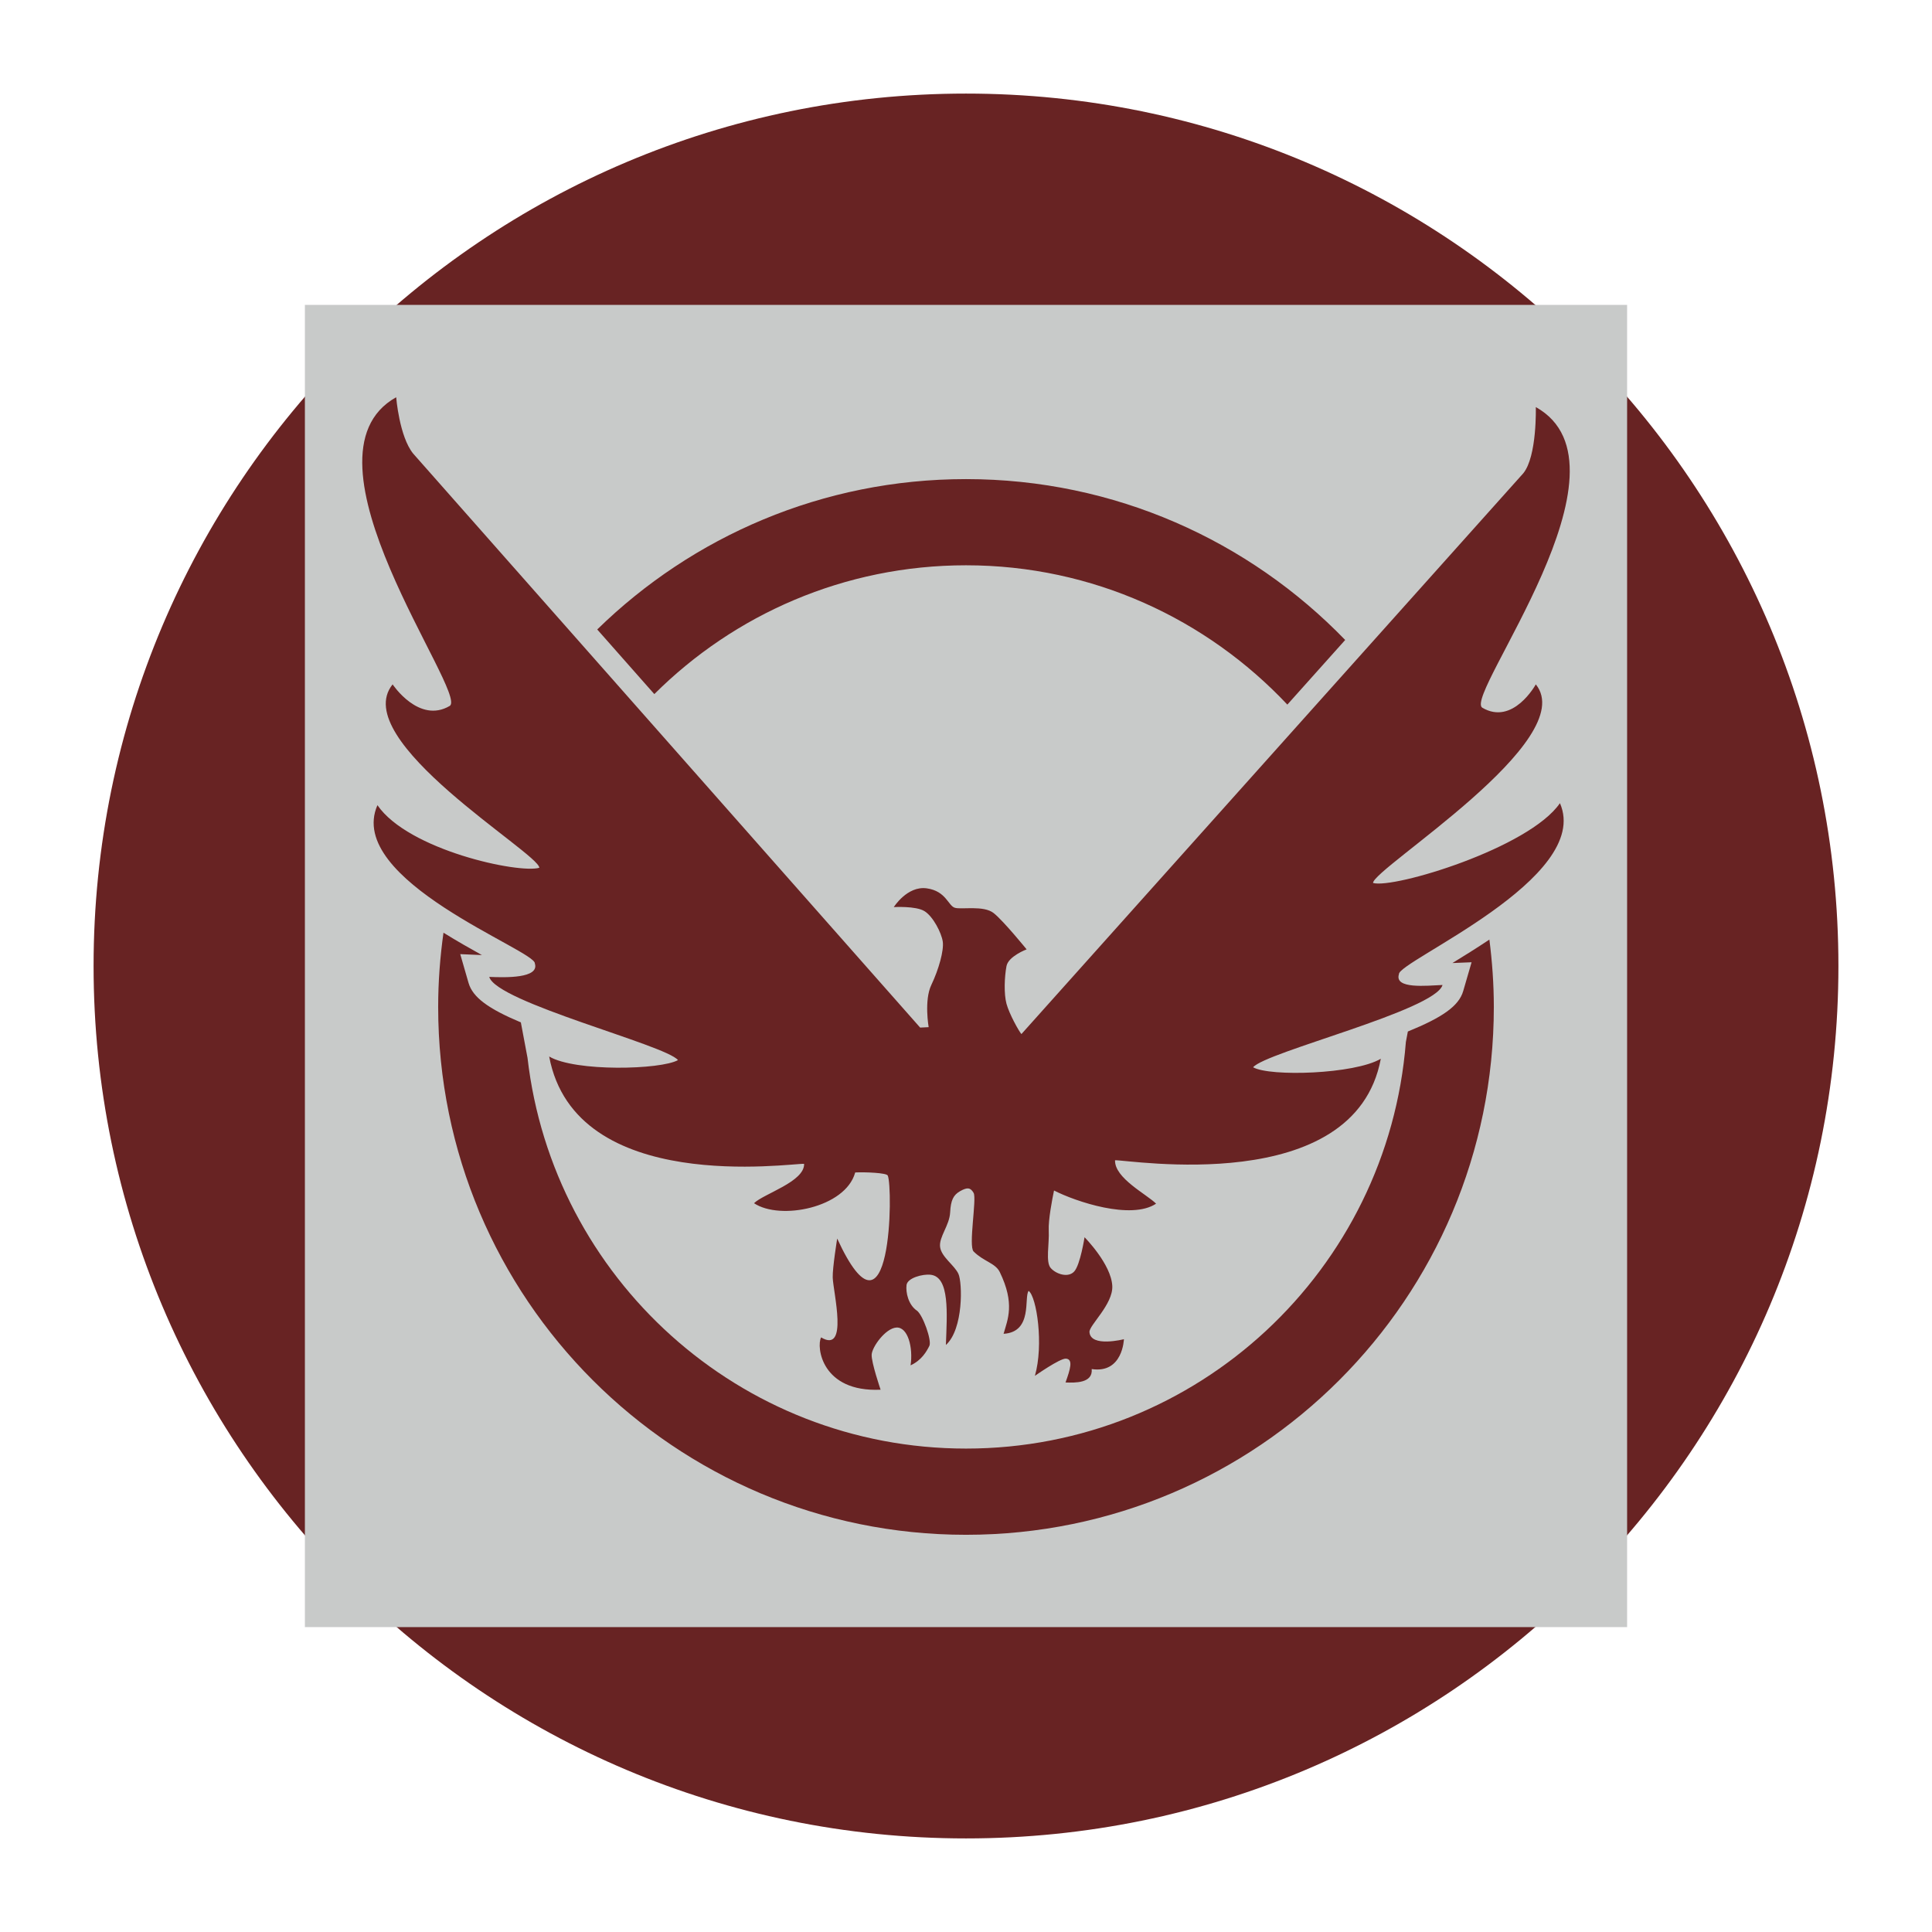
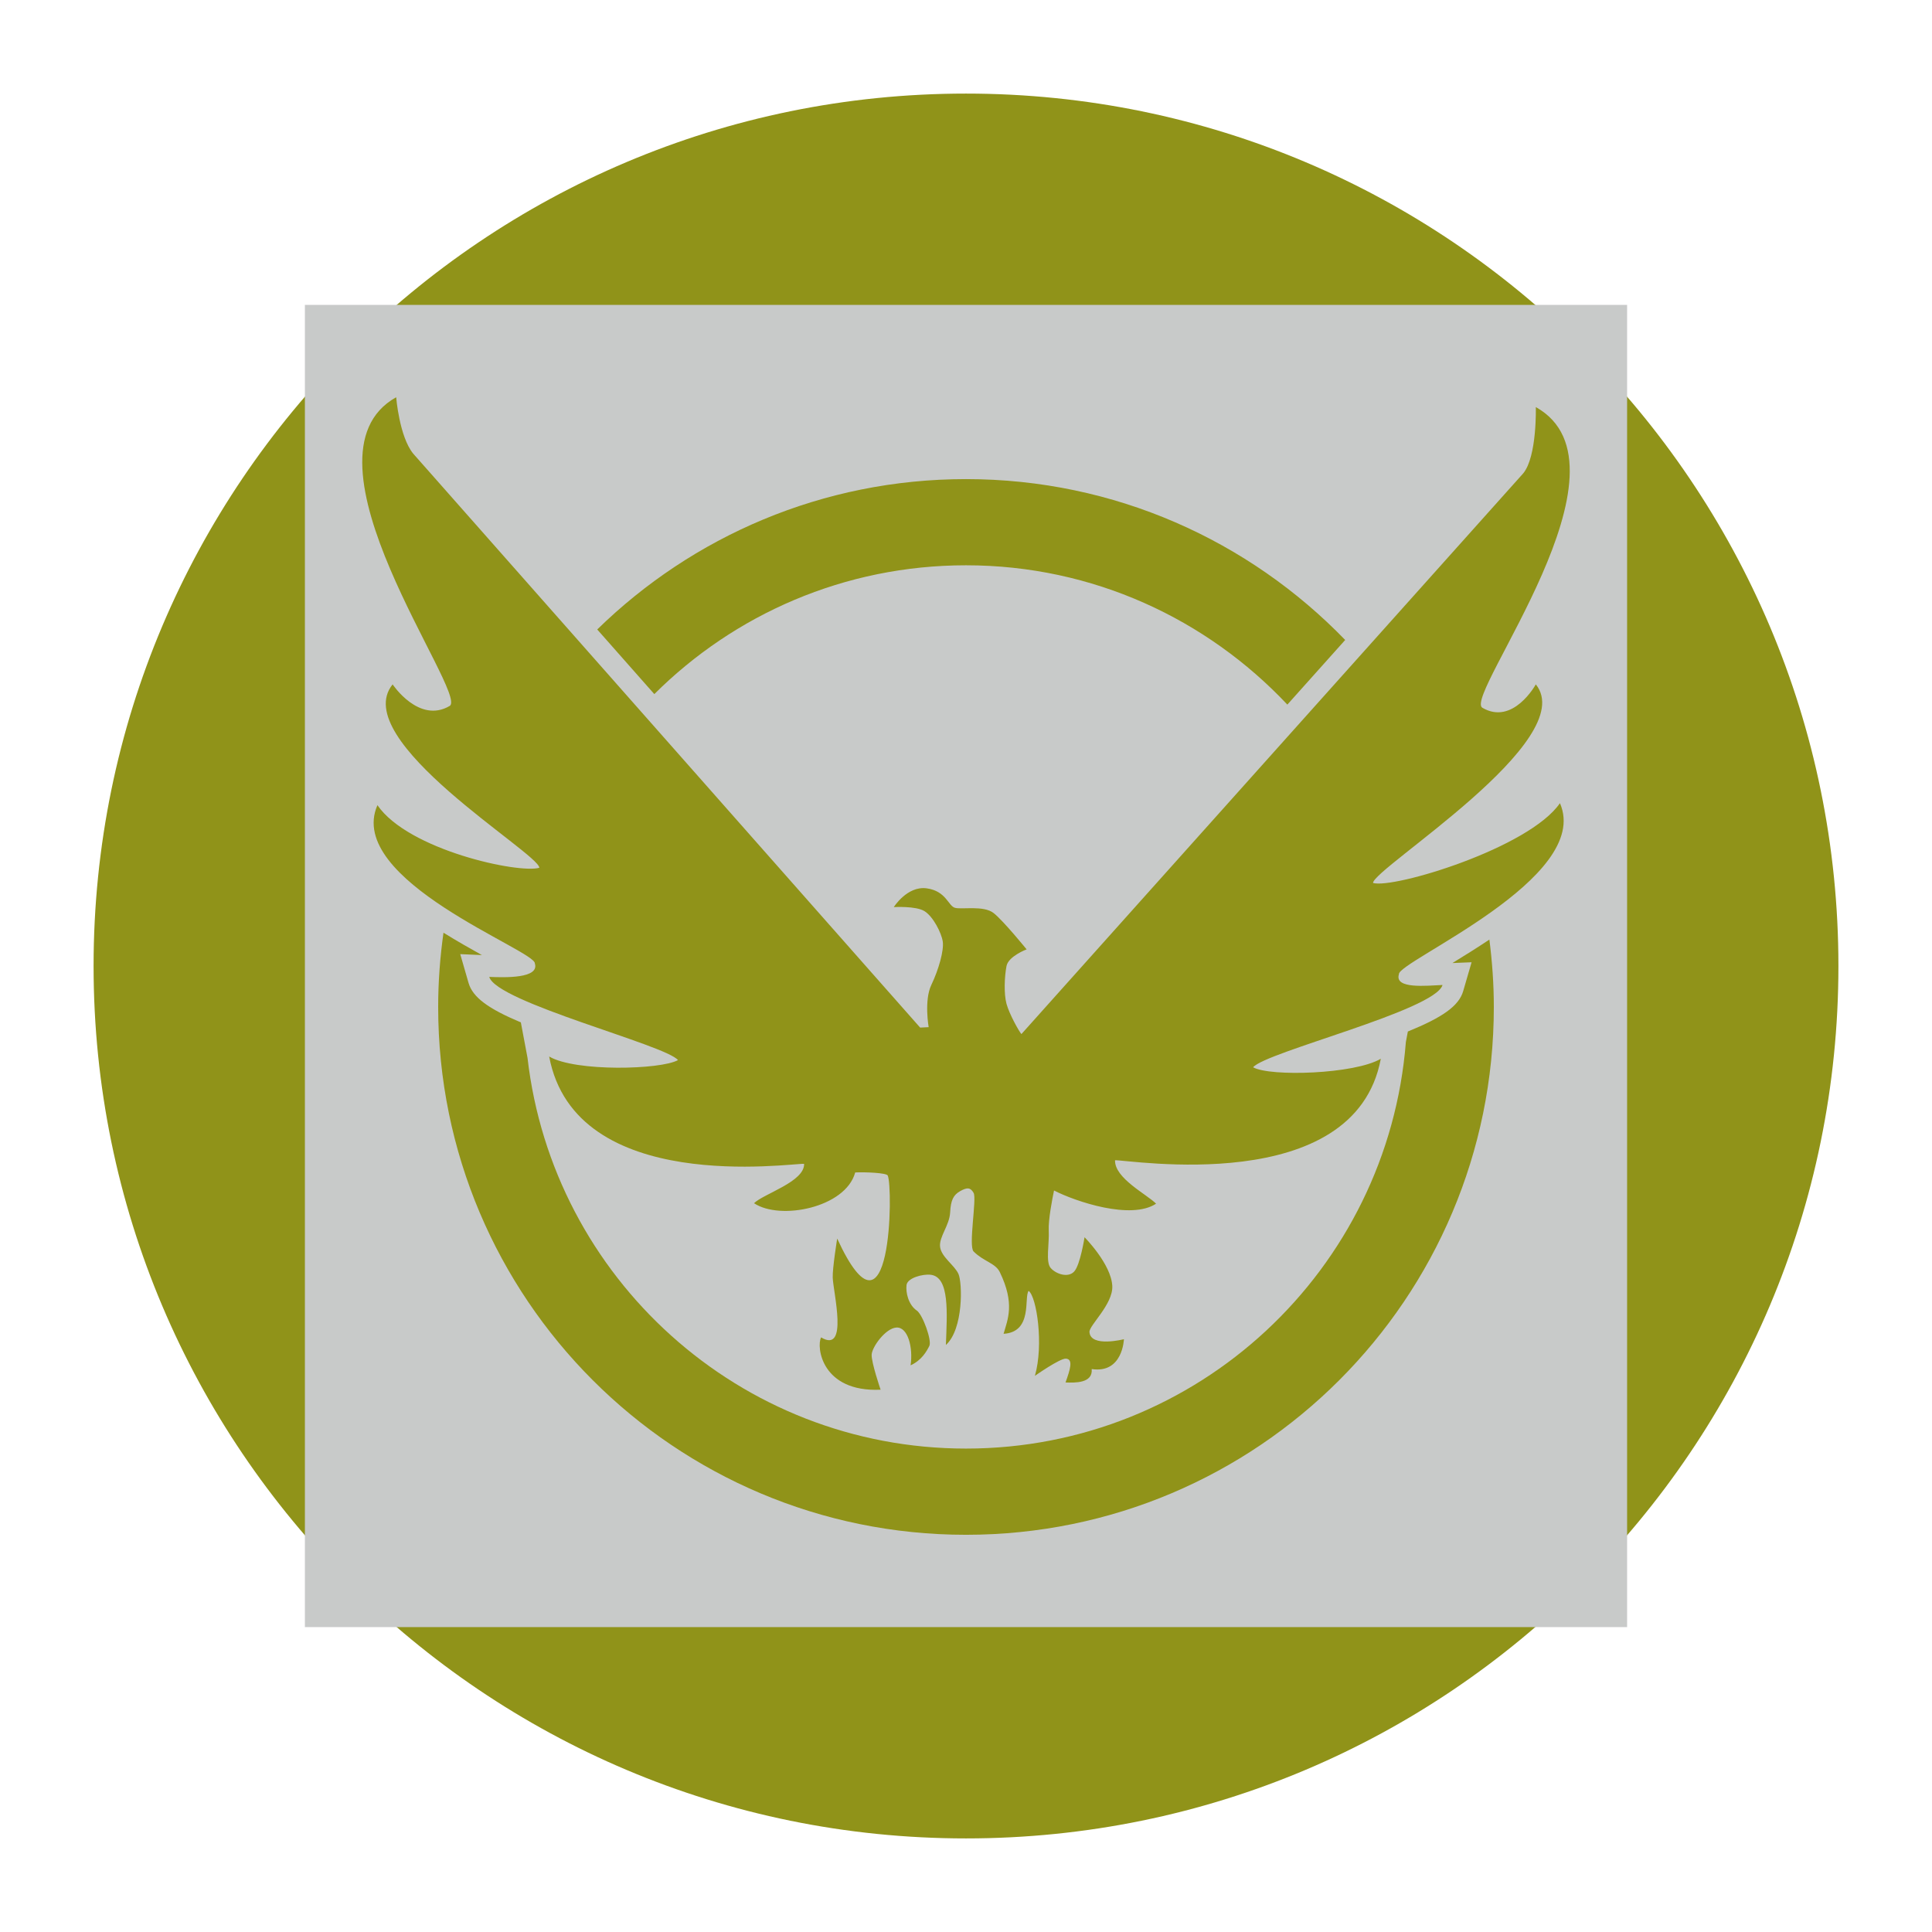
<svg xmlns="http://www.w3.org/2000/svg" version="1.1" id="Layer_1" x="0px" y="0px" viewBox="0 0 64 64" style="enable-background:new 0 0 64 64;" xml:space="preserve">
  <style type="text/css">
- 	.st0{fill:#682323;}
+ 	.st0{fill:#909319;}
	.st1{fill:#C8CAC9;}
</style>
  <g>
    <circle class="st0" cx="32" cy="32" r="28.9" />
  </g>
  <rect x="10.1" y="10.1" class="st1" width="43.8" height="43.8" />
  <g>
-     <path class="st0" d="M45.483,29.249c0.015-0.489,6.882-4.734,5.393-6.578c0,0-0.756,1.378-1.778,0.77   c-0.6-0.437,5.289-7.993,1.778-9.956c0,0,0.044,1.63-0.415,2.193L33.836,34.255c-0.087-0.098-0.406-0.672-0.495-1.005   c-0.089-0.333-0.067-0.889,0-1.245c0.061-0.328,0.667-0.556,0.667-0.556s-0.756-0.933-1.089-1.2   c-0.333-0.267-1.067-0.111-1.289-0.178c-0.222-0.067-0.289-0.556-0.933-0.644c-0.644-0.088-1.089,0.622-1.089,0.622   s0.726-0.044,1.015,0.133c0.289,0.178,0.563,0.719,0.607,1.007c0.044,0.289-0.133,0.926-0.378,1.437   c-0.245,0.511-0.089,1.4-0.089,1.4l-0.282,0.014L13.687,15.026c-0.459-0.563-0.563-1.867-0.563-1.867   c-3.511,1.963,2.378,9.786,1.778,10.223c-1.022,0.607-1.896-0.711-1.896-0.711c-1.489,1.845,4.845,5.586,4.86,6.075   c-0.682,0.2-4.341-0.585-5.363-2.074c-1.089,2.489,5.26,4.815,5.215,5.245c0.156,0.496-0.978,0.467-1.511,0.444   c0.244,0.845,5.845,2.252,6.252,2.756c-0.563,0.319-3.4,0.393-4.267-0.119c0.867,4.623,8.041,3.526,8.445,3.556   c0.018,0.593-1.348,0.993-1.659,1.304c0.867,0.578,3.022,0.148,3.348-1.007l0.005-0.012c0.324-0.016,1.032,0.012,1.076,0.101   c0.181,0.362,0.133,6.015-1.674,2.089c0,0-0.158,0.975-0.148,1.289c0.015,0.489,0.533,2.534-0.385,1.985   c-0.163,0.311,0.015,1.822,1.971,1.733c0,0-0.311-0.91-0.296-1.163c0.015-0.259,0.458-0.869,0.815-0.896   c0.385-0.03,0.563,0.667,0.474,1.252c0.37-0.17,0.533-0.467,0.622-0.644c0.089-0.178-0.22-1.037-0.415-1.17   C30.09,43.222,30,42.813,30.03,42.569c0.03-0.237,0.535-0.372,0.8-0.341c0.637,0.074,0.541,1.282,0.504,2.326   c0.585-0.526,0.548-2.067,0.415-2.356c-0.133-0.289-0.563-0.556-0.607-0.889c-0.044-0.333,0.311-0.711,0.333-1.148   c0.021-0.405,0.107-0.577,0.333-0.704c0.237-0.133,0.341-0.119,0.444,0.059c0.11,0.189-0.178,1.763,0,1.941   c0.333,0.333,0.721,0.382,0.867,0.682c0.511,1.052,0.259,1.571,0.126,2.045c0.978-0.059,0.667-1.215,0.83-1.422   c0.267,0.193,0.504,1.793,0.207,2.815c0,0,0.826-0.582,1.026-0.57c0.252,0.015,0.144,0.356-0.011,0.789   c0.3,0.011,0.911,0.033,0.867-0.444c1.033,0.156,1.067-0.989,1.067-0.989s-1.106,0.282-1.141-0.237   c-0.015-0.222,0.785-0.919,0.756-1.526c-0.035-0.725-0.919-1.615-0.919-1.615s-0.141,0.911-0.341,1.133   c-0.2,0.222-0.6,0.089-0.778-0.111c-0.178-0.2-0.044-0.8-0.067-1.245c-0.018-0.351,0.117-1.047,0.175-1.325   c0.717,0.367,2.555,0.986,3.381,0.436c-0.311-0.311-1.378-0.845-1.36-1.437c0.404-0.03,7.938,1.259,8.804-3.363   c-0.867,0.511-3.667,0.6-4.23,0.282c0.407-0.504,6.03-1.882,6.275-2.726c-0.533,0.022-1.6,0.141-1.445-0.356   c-0.044-0.43,6.423-3.178,5.334-5.667C50.652,28.094,46.163,29.449,45.483,29.249z" />
+     <path class="st0" d="M45.483,29.249c0.015-0.489,6.882-4.734,5.393-6.578c0,0-0.756,1.378-1.778,0.77   c-0.6-0.437,5.289-7.993,1.778-9.956c0,0,0.044,1.63-0.415,2.193L33.836,34.255c-0.087-0.098-0.406-0.672-0.495-1.005   s-0.067-0.889,0-1.245c0.061-0.328,0.667-0.556,0.667-0.556s-0.756-0.933-1.089-1.2s-1.067-0.111-1.289-0.178   s-0.289-0.556-0.933-0.644c-0.644-0.088-1.089,0.622-1.089,0.622s0.726-0.044,1.015,0.133c0.289,0.178,0.563,0.719,0.607,1.007   c0.044,0.289-0.133,0.926-0.378,1.437c-0.245,0.511-0.089,1.4-0.089,1.4l-0.282,0.014L13.687,15.026   c-0.459-0.563-0.563-1.867-0.563-1.867c-3.511,1.963,2.378,9.786,1.778,10.223c-1.022,0.607-1.896-0.711-1.896-0.711   c-1.489,1.845,4.845,5.586,4.86,6.075c-0.682,0.2-4.341-0.585-5.363-2.074c-1.089,2.489,5.26,4.815,5.215,5.245   c0.156,0.496-0.978,0.467-1.511,0.444c0.244,0.845,5.845,2.252,6.252,2.756c-0.563,0.319-3.4,0.393-4.267-0.119   c0.867,4.623,8.041,3.526,8.445,3.556c0.018,0.593-1.348,0.993-1.659,1.304c0.867,0.578,3.022,0.148,3.348-1.007l0.005-0.012   c0.324-0.016,1.032,0.012,1.076,0.101c0.181,0.362,0.133,6.015-1.674,2.089c0,0-0.158,0.975-0.148,1.289   c0.015,0.489,0.533,2.534-0.385,1.985c-0.163,0.311,0.015,1.822,1.971,1.733c0,0-0.311-0.91-0.296-1.163   c0.015-0.259,0.458-0.869,0.815-0.896c0.385-0.03,0.563,0.667,0.474,1.252c0.37-0.17,0.533-0.467,0.622-0.644   c0.089-0.178-0.22-1.037-0.415-1.17C30.09,43.222,30,42.813,30.03,42.569c0.03-0.237,0.535-0.372,0.8-0.341   c0.637,0.074,0.541,1.282,0.504,2.326c0.585-0.526,0.548-2.067,0.415-2.356c-0.133-0.289-0.563-0.556-0.607-0.889   s0.311-0.711,0.333-1.148c0.021-0.405,0.107-0.577,0.333-0.704c0.237-0.133,0.341-0.119,0.444,0.059   c0.11,0.189-0.178,1.763,0,1.941c0.333,0.333,0.721,0.382,0.867,0.682c0.511,1.052,0.259,1.571,0.126,2.045   c0.978-0.059,0.667-1.215,0.83-1.422c0.267,0.193,0.504,1.793,0.207,2.815c0,0,0.826-0.582,1.026-0.57   c0.252,0.015,0.144,0.356-0.011,0.789c0.3,0.011,0.911,0.033,0.867-0.444c1.033,0.156,1.067-0.989,1.067-0.989   s-1.106,0.282-1.141-0.237c-0.015-0.222,0.785-0.919,0.756-1.526c-0.035-0.725-0.919-1.615-0.919-1.615s-0.141,0.911-0.341,1.133   s-0.6,0.089-0.778-0.111s-0.044-0.8-0.067-1.245c-0.018-0.351,0.117-1.047,0.175-1.325c0.717,0.367,2.555,0.986,3.381,0.436   c-0.311-0.311-1.378-0.845-1.36-1.437c0.404-0.03,7.938,1.259,8.804-3.363c-0.867,0.511-3.667,0.6-4.23,0.282   c0.407-0.504,6.03-1.882,6.275-2.726c-0.533,0.022-1.6,0.141-1.445-0.356c-0.044-0.43,6.423-3.178,5.334-5.667   C50.652,28.094,46.163,29.449,45.483,29.249z" />
    <path class="st0" d="M32,18.726c4.201,0,7.977,1.78,10.645,4.615l1.916-2.141c-3.179-3.284-7.63-5.329-12.561-5.329   c-4.755,0-9.064,1.9-12.216,4.981l1.891,2.141C24.321,20.357,27.97,18.726,32,18.726z" />
    <path class="st0" d="M48.113,31.902l0.635-0.026l-0.277,0.953c-0.144,0.499-0.693,0.876-1.834,1.341l-0.066,0.35   C45.976,42.054,39.687,47.986,32,47.986c-7.508,0-13.687-5.659-14.525-12.942l-0.221-1.176c-1.073-0.452-1.592-0.824-1.733-1.308   l-0.275-0.953l0.718,0.031c-0.398-0.221-0.835-0.469-1.273-0.741c-0.113,0.804-0.176,1.624-0.176,2.46   c0,9.657,7.828,17.485,17.485,17.485s17.485-7.828,17.485-17.485c0-0.756-0.054-1.501-0.147-2.232   C48.915,31.407,48.496,31.668,48.113,31.902z" />
  </g>
</svg>
